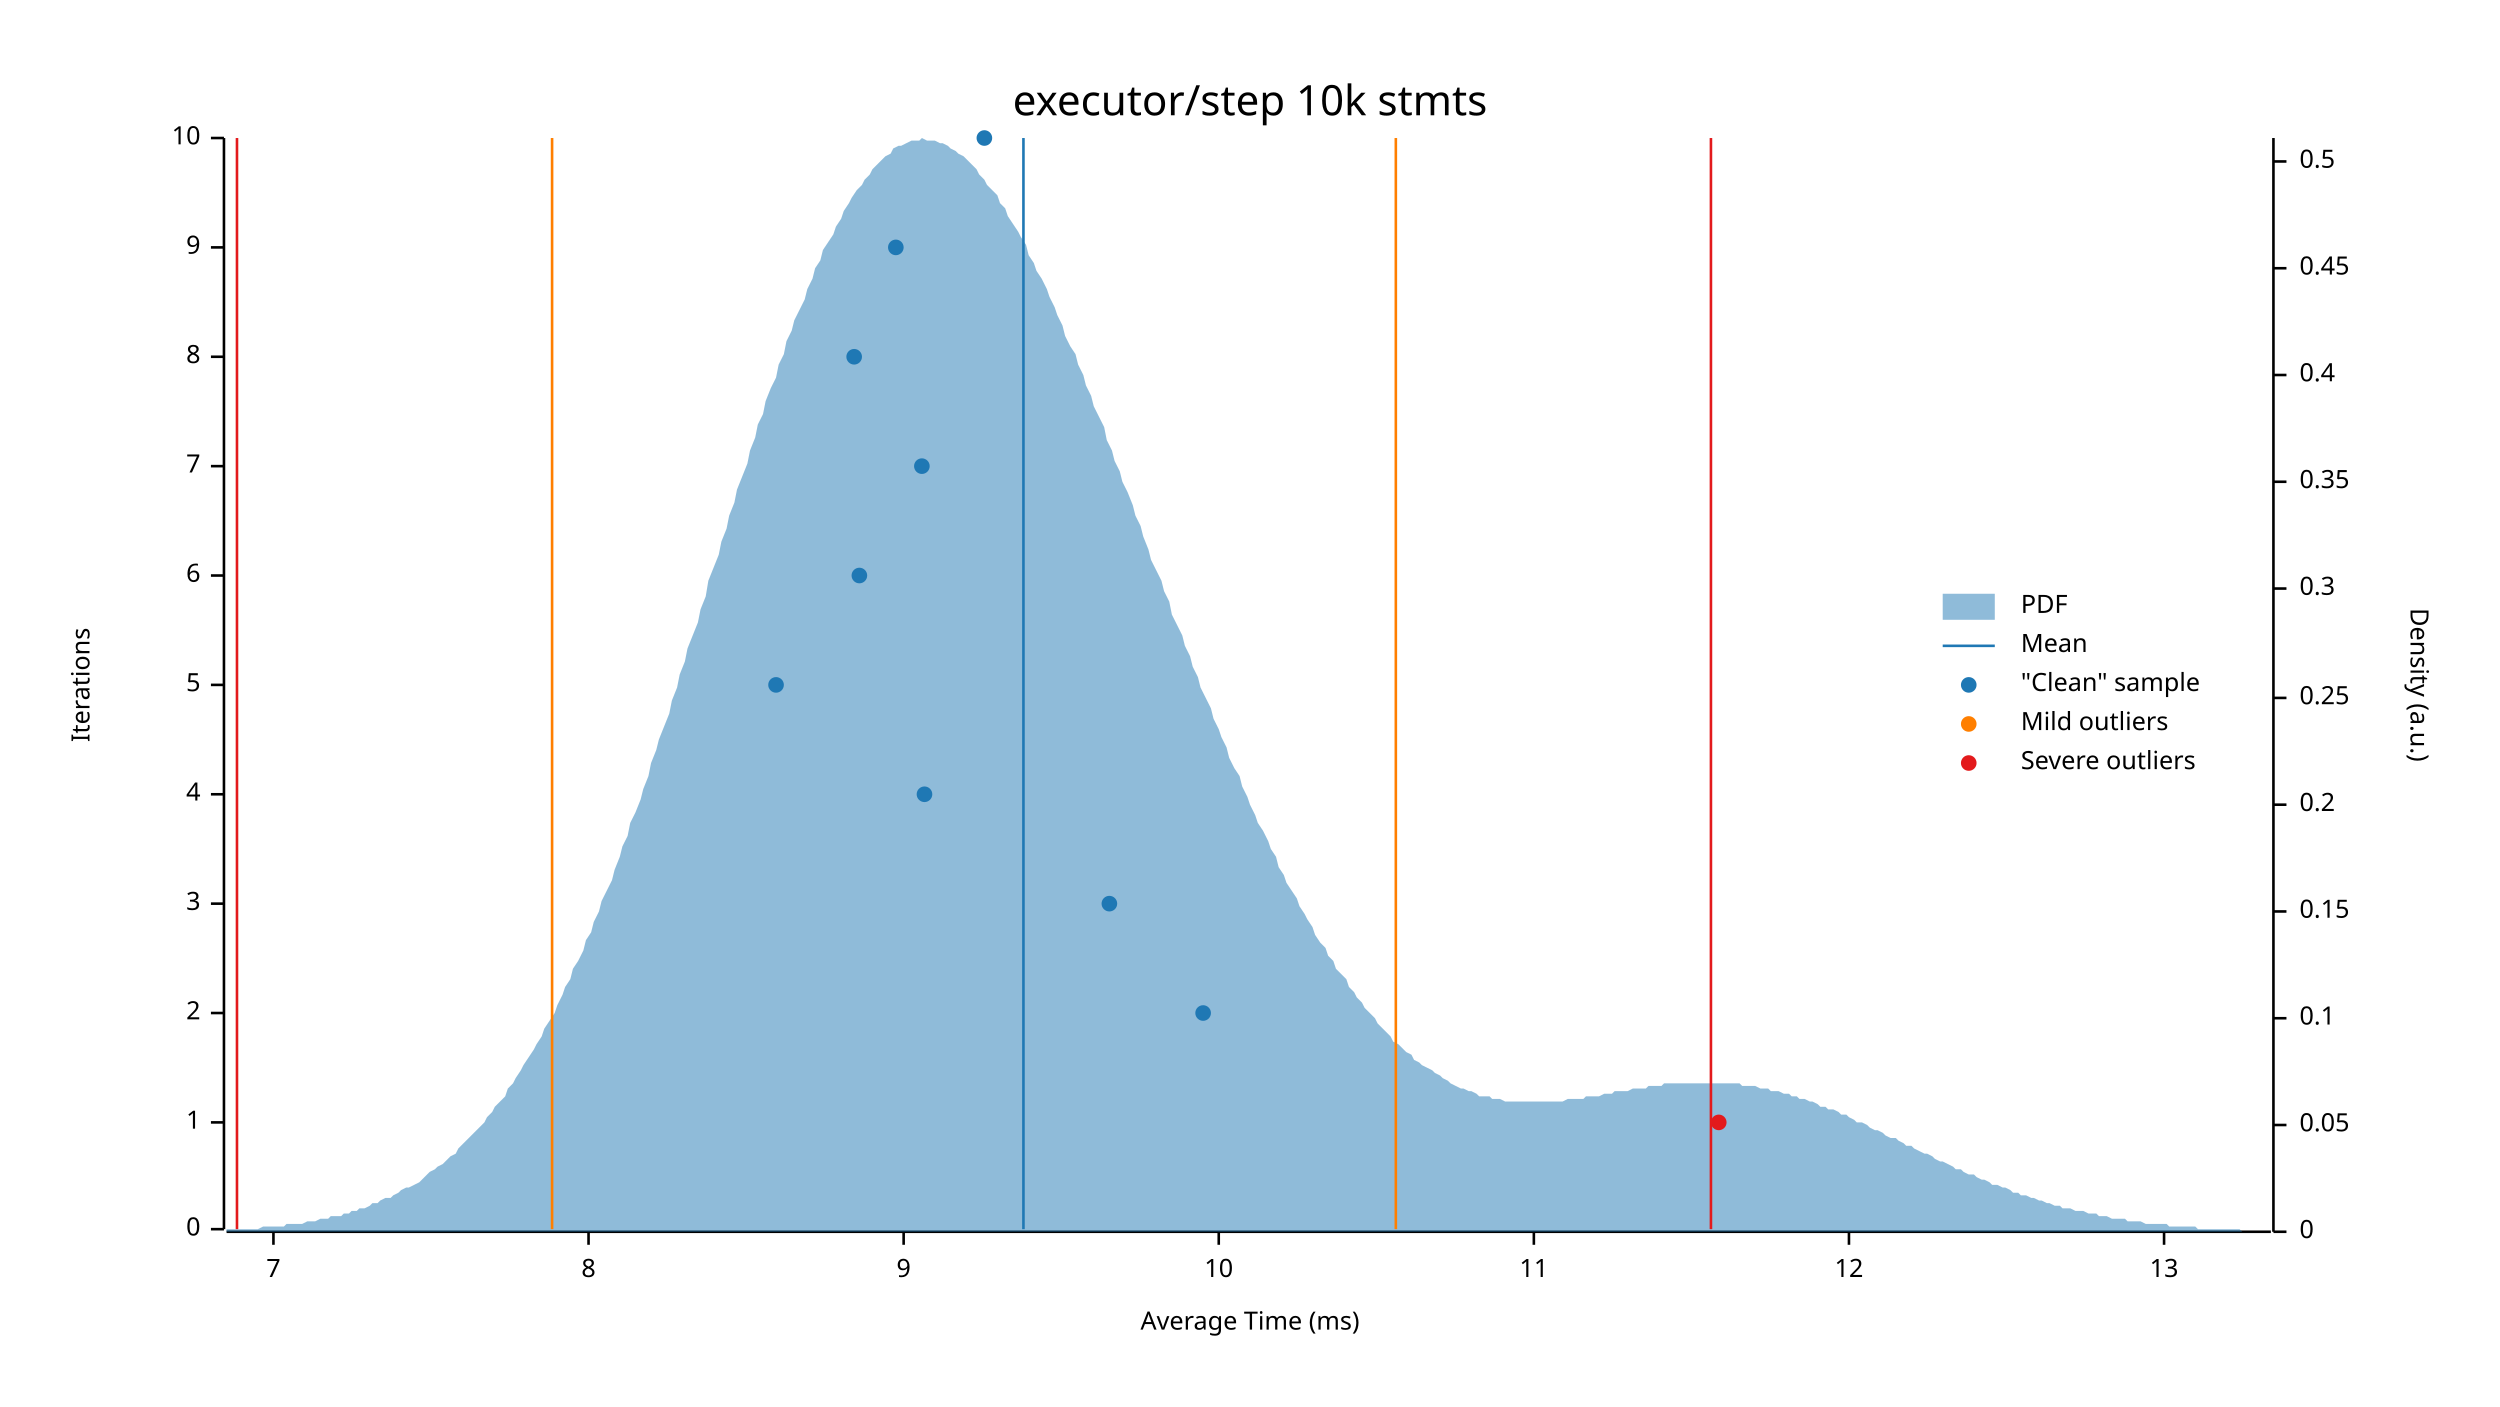
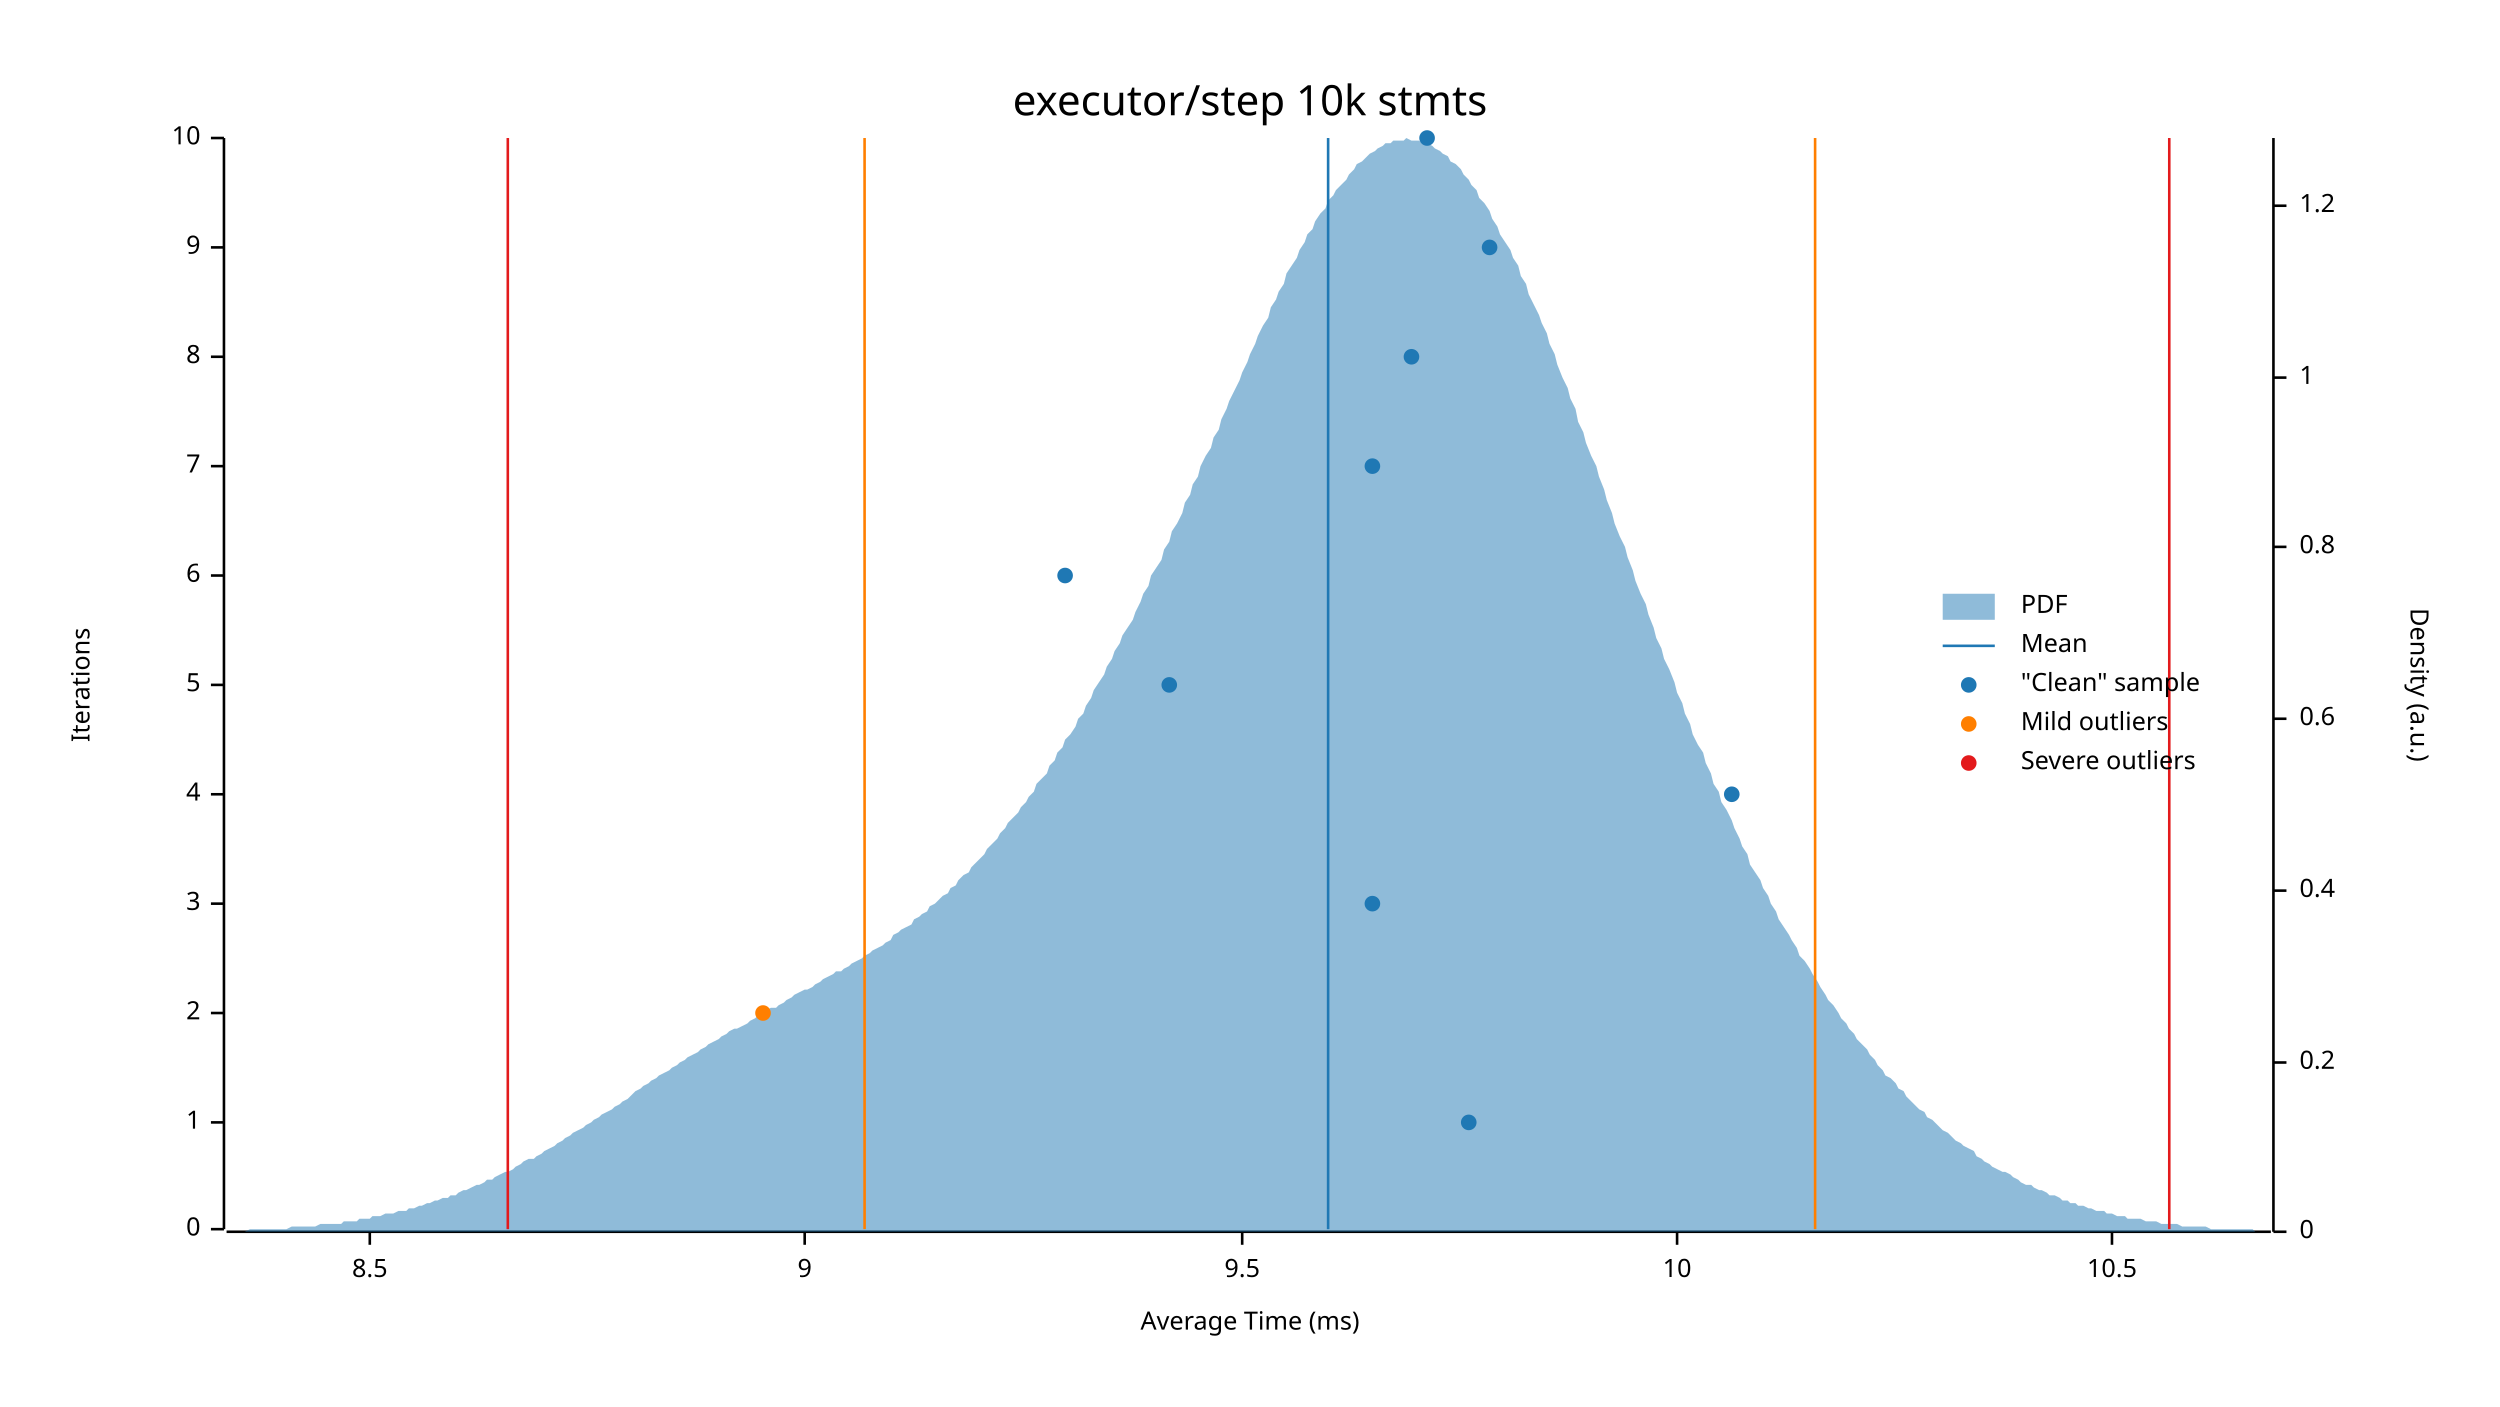
<svg xmlns="http://www.w3.org/2000/svg" width="960" height="540" viewBox="0 0 960 540">
  <text x="480" y="32" dy="0.76em" text-anchor="middle" font-family="sans-serif" font-size="16.129" opacity="1" fill="#000000">
executor/step 10k stmts
</text>
  <text x="27" y="263" dy="0.76em" text-anchor="middle" font-family="sans-serif" font-size="9.677" opacity="1" fill="#000000" transform="rotate(270, 27, 263)">
Iterations
</text>
  <text x="480" y="513" dy="-0.5ex" text-anchor="middle" font-family="sans-serif" font-size="9.677" opacity="1" fill="#000000">
Average Time (ms)
</text>
  <polyline fill="none" opacity="1" stroke="#000000" stroke-width="1" points="86,53 86,472 " />
  <text x="77" y="472" dy="0.5ex" text-anchor="end" font-family="sans-serif" font-size="9.677" opacity="1" fill="#000000">
0
</text>
  <polyline fill="none" opacity="1" stroke="#000000" stroke-width="1" points="81,472 86,472 " />
  <text x="77" y="431" dy="0.5ex" text-anchor="end" font-family="sans-serif" font-size="9.677" opacity="1" fill="#000000">
1
</text>
  <polyline fill="none" opacity="1" stroke="#000000" stroke-width="1" points="81,431 86,431 " />
  <text x="77" y="389" dy="0.5ex" text-anchor="end" font-family="sans-serif" font-size="9.677" opacity="1" fill="#000000">
2
</text>
  <polyline fill="none" opacity="1" stroke="#000000" stroke-width="1" points="81,389 86,389 " />
  <text x="77" y="347" dy="0.5ex" text-anchor="end" font-family="sans-serif" font-size="9.677" opacity="1" fill="#000000">
3
</text>
  <polyline fill="none" opacity="1" stroke="#000000" stroke-width="1" points="81,347 86,347 " />
  <text x="77" y="305" dy="0.5ex" text-anchor="end" font-family="sans-serif" font-size="9.677" opacity="1" fill="#000000">
4
</text>
  <polyline fill="none" opacity="1" stroke="#000000" stroke-width="1" points="81,305 86,305 " />
  <text x="77" y="263" dy="0.5ex" text-anchor="end" font-family="sans-serif" font-size="9.677" opacity="1" fill="#000000">
5
</text>
  <polyline fill="none" opacity="1" stroke="#000000" stroke-width="1" points="81,263 86,263 " />
  <text x="77" y="221" dy="0.5ex" text-anchor="end" font-family="sans-serif" font-size="9.677" opacity="1" fill="#000000">
6
</text>
  <polyline fill="none" opacity="1" stroke="#000000" stroke-width="1" points="81,221 86,221 " />
  <text x="77" y="179" dy="0.5ex" text-anchor="end" font-family="sans-serif" font-size="9.677" opacity="1" fill="#000000">
7
</text>
  <polyline fill="none" opacity="1" stroke="#000000" stroke-width="1" points="81,179 86,179 " />
  <text x="77" y="137" dy="0.5ex" text-anchor="end" font-family="sans-serif" font-size="9.677" opacity="1" fill="#000000">
8
</text>
  <polyline fill="none" opacity="1" stroke="#000000" stroke-width="1" points="81,137 86,137 " />
  <text x="77" y="95" dy="0.5ex" text-anchor="end" font-family="sans-serif" font-size="9.677" opacity="1" fill="#000000">
9
</text>
  <polyline fill="none" opacity="1" stroke="#000000" stroke-width="1" points="81,95 86,95 " />
  <text x="77" y="53" dy="0.5ex" text-anchor="end" font-family="sans-serif" font-size="9.677" opacity="1" fill="#000000">
10
</text>
  <polyline fill="none" opacity="1" stroke="#000000" stroke-width="1" points="81,53 86,53 " />
  <polyline fill="none" opacity="1" stroke="#000000" stroke-width="1" points="87,473 872,473 " />
-   <text x="105" y="483" dy="0.76em" text-anchor="middle" font-family="sans-serif" font-size="9.677" opacity="1" fill="#000000">
- 7
+   <text x="142" y="483" dy="0.76em" text-anchor="middle" font-family="sans-serif" font-size="9.677" opacity="1" fill="#000000">
+ 8.5
</text>
-   <polyline fill="none" opacity="1" stroke="#000000" stroke-width="1" points="105,473 105,478 " />
-   <text x="226" y="483" dy="0.76em" text-anchor="middle" font-family="sans-serif" font-size="9.677" opacity="1" fill="#000000">
- 8
- </text>
-   <polyline fill="none" opacity="1" stroke="#000000" stroke-width="1" points="226,473 226,478 " />
-   <text x="347" y="483" dy="0.76em" text-anchor="middle" font-family="sans-serif" font-size="9.677" opacity="1" fill="#000000">
+   <polyline fill="none" opacity="1" stroke="#000000" stroke-width="1" points="142,473 142,478 " />
+   <text x="309" y="483" dy="0.76em" text-anchor="middle" font-family="sans-serif" font-size="9.677" opacity="1" fill="#000000">
9
</text>
-   <polyline fill="none" opacity="1" stroke="#000000" stroke-width="1" points="347,473 347,478 " />
-   <text x="468" y="483" dy="0.76em" text-anchor="middle" font-family="sans-serif" font-size="9.677" opacity="1" fill="#000000">
+   <polyline fill="none" opacity="1" stroke="#000000" stroke-width="1" points="309,473 309,478 " />
+   <text x="477" y="483" dy="0.76em" text-anchor="middle" font-family="sans-serif" font-size="9.677" opacity="1" fill="#000000">
+ 9.5
+ </text>
+   <polyline fill="none" opacity="1" stroke="#000000" stroke-width="1" points="477,473 477,478 " />
+   <text x="644" y="483" dy="0.76em" text-anchor="middle" font-family="sans-serif" font-size="9.677" opacity="1" fill="#000000">
10
</text>
-   <polyline fill="none" opacity="1" stroke="#000000" stroke-width="1" points="468,473 468,478 " />
-   <text x="589" y="483" dy="0.76em" text-anchor="middle" font-family="sans-serif" font-size="9.677" opacity="1" fill="#000000">
- 11
+   <polyline fill="none" opacity="1" stroke="#000000" stroke-width="1" points="644,473 644,478 " />
+   <text x="811" y="483" dy="0.76em" text-anchor="middle" font-family="sans-serif" font-size="9.677" opacity="1" fill="#000000">
+ 10.5
</text>
-   <polyline fill="none" opacity="1" stroke="#000000" stroke-width="1" points="589,473 589,478 " />
-   <text x="710" y="483" dy="0.76em" text-anchor="middle" font-family="sans-serif" font-size="9.677" opacity="1" fill="#000000">
- 12
- </text>
-   <polyline fill="none" opacity="1" stroke="#000000" stroke-width="1" points="710,473 710,478 " />
-   <text x="831" y="483" dy="0.76em" text-anchor="middle" font-family="sans-serif" font-size="9.677" opacity="1" fill="#000000">
- 13
- </text>
-   <polyline fill="none" opacity="1" stroke="#000000" stroke-width="1" points="831,473 831,478 " />
+   <polyline fill="none" opacity="1" stroke="#000000" stroke-width="1" points="811,473 811,478 " />
  <text x="933" y="263" dy="0.76em" text-anchor="middle" font-family="sans-serif" font-size="9.677" opacity="1" fill="#000000" transform="rotate(90, 933, 263)">
Density (a.u.)
</text>
  <polyline fill="none" opacity="1" stroke="#000000" stroke-width="1" points="873,53 873,473 " />
  <text x="883" y="473" dy="0.5ex" text-anchor="start" font-family="sans-serif" font-size="9.677" opacity="1" fill="#000000">
0
</text>
  <polyline fill="none" opacity="1" stroke="#000000" stroke-width="1" points="873,473 878,473 " />
-   <text x="883" y="432" dy="0.5ex" text-anchor="start" font-family="sans-serif" font-size="9.677" opacity="1" fill="#000000">
- 0.05
- </text>
-   <polyline fill="none" opacity="1" stroke="#000000" stroke-width="1" points="873,432 878,432 " />
-   <text x="883" y="391" dy="0.5ex" text-anchor="start" font-family="sans-serif" font-size="9.677" opacity="1" fill="#000000">
- 0.1
- </text>
-   <polyline fill="none" opacity="1" stroke="#000000" stroke-width="1" points="873,391 878,391 " />
-   <text x="883" y="350" dy="0.5ex" text-anchor="start" font-family="sans-serif" font-size="9.677" opacity="1" fill="#000000">
- 0.15
- </text>
-   <polyline fill="none" opacity="1" stroke="#000000" stroke-width="1" points="873,350 878,350 " />
-   <text x="883" y="309" dy="0.5ex" text-anchor="start" font-family="sans-serif" font-size="9.677" opacity="1" fill="#000000">
+   <text x="883" y="408" dy="0.5ex" text-anchor="start" font-family="sans-serif" font-size="9.677" opacity="1" fill="#000000">
0.2
</text>
-   <polyline fill="none" opacity="1" stroke="#000000" stroke-width="1" points="873,309 878,309 " />
-   <text x="883" y="268" dy="0.5ex" text-anchor="start" font-family="sans-serif" font-size="9.677" opacity="1" fill="#000000">
- 0.25
- </text>
-   <polyline fill="none" opacity="1" stroke="#000000" stroke-width="1" points="873,268 878,268 " />
-   <text x="883" y="226" dy="0.5ex" text-anchor="start" font-family="sans-serif" font-size="9.677" opacity="1" fill="#000000">
- 0.3
- </text>
-   <polyline fill="none" opacity="1" stroke="#000000" stroke-width="1" points="873,226 878,226 " />
-   <text x="883" y="185" dy="0.5ex" text-anchor="start" font-family="sans-serif" font-size="9.677" opacity="1" fill="#000000">
- 0.35
- </text>
-   <polyline fill="none" opacity="1" stroke="#000000" stroke-width="1" points="873,185 878,185 " />
-   <text x="883" y="144" dy="0.5ex" text-anchor="start" font-family="sans-serif" font-size="9.677" opacity="1" fill="#000000">
+   <polyline fill="none" opacity="1" stroke="#000000" stroke-width="1" points="873,408 878,408 " />
+   <text x="883" y="342" dy="0.5ex" text-anchor="start" font-family="sans-serif" font-size="9.677" opacity="1" fill="#000000">
0.4
</text>
-   <polyline fill="none" opacity="1" stroke="#000000" stroke-width="1" points="873,144 878,144 " />
-   <text x="883" y="103" dy="0.5ex" text-anchor="start" font-family="sans-serif" font-size="9.677" opacity="1" fill="#000000">
- 0.45
+   <polyline fill="none" opacity="1" stroke="#000000" stroke-width="1" points="873,342 878,342 " />
+   <text x="883" y="276" dy="0.5ex" text-anchor="start" font-family="sans-serif" font-size="9.677" opacity="1" fill="#000000">
+ 0.6
</text>
-   <polyline fill="none" opacity="1" stroke="#000000" stroke-width="1" points="873,103 878,103 " />
-   <text x="883" y="62" dy="0.5ex" text-anchor="start" font-family="sans-serif" font-size="9.677" opacity="1" fill="#000000">
- 0.5
+   <polyline fill="none" opacity="1" stroke="#000000" stroke-width="1" points="873,276 878,276 " />
+   <text x="883" y="210" dy="0.5ex" text-anchor="start" font-family="sans-serif" font-size="9.677" opacity="1" fill="#000000">
+ 0.8
</text>
-   <polyline fill="none" opacity="1" stroke="#000000" stroke-width="1" points="873,62 878,62 " />
-   <polygon opacity="0.5" fill="#1F78B4" points="87,472 88,472 90,472 91,472 93,472 94,472 96,472 98,472 99,472 101,471 102,471 104,471 105,471 107,471 109,471 110,470 112,470 113,470 115,470 116,470 118,469 120,469 121,469 123,468 124,468 126,468 127,467 129,467 131,467 132,466 134,466 135,465 137,465 138,464 140,464 142,463 143,462 145,462 146,461 148,460 150,460 151,459 153,458 154,457 156,456 157,456 159,455 161,454 162,453 164,451 165,450 167,449 168,448 170,447 172,445 173,444 175,443 176,441 178,439 179,438 181,436 183,434 184,433 186,431 187,429 189,427 190,425 192,423 194,421 195,418 197,416 198,414 200,411 201,409 203,406 205,403 206,401 208,398 209,395 211,392 213,389 214,386 216,382 217,379 219,376 220,372 222,369 224,365 225,361 227,358 228,354 230,350 231,346 233,342 235,338 236,334 238,329 239,325 241,321 242,316 244,312 246,307 247,303 249,298 250,293 252,288 253,284 255,279 257,274 258,269 260,264 261,259 263,254 264,249 266,244 268,239 269,234 271,229 272,223 274,218 276,213 277,208 279,203 280,198 282,193 283,188 285,183 287,178 288,173 290,168 291,163 293,159 294,154 296,149 298,145 299,140 301,136 302,131 304,127 305,123 307,119 309,115 310,111 312,107 313,103 315,100 316,96 318,93 320,90 321,87 323,84 324,81 326,78 327,76 329,73 331,71 332,69 334,67 335,65 337,63 339,61 340,60 342,59 343,57 345,56 346,56 348,55 350,54 351,54 353,54 354,53 356,54 357,54 359,54 361,55 362,55 364,56 365,57 367,58 368,59 370,60 372,62 373,63 375,65 376,67 378,69 379,71 381,73 383,75 384,78 386,80 387,83 389,86 391,89 392,91 394,94 395,98 397,101 398,104 400,107 402,111 403,114 405,118 406,121 408,125 409,129 411,133 413,136 414,140 416,144 417,148 419,152 420,156 422,160 424,164 425,169 427,173 428,177 430,181 431,185 433,189 435,194 436,198 438,202 439,206 441,211 442,215 444,219 446,223 447,227 449,231 450,236 452,240 454,244 455,248 457,252 458,256 460,260 461,264 463,268 465,272 466,276 468,280 469,283 471,287 472,291 474,295 476,298 477,302 479,306 480,309 482,313 483,316 485,319 487,323 488,326 490,329 491,333 493,336 494,339 496,342 498,345 499,348 501,351 502,353 504,356 505,359 507,362 509,364 510,367 512,369 513,372 515,374 517,376 518,379 520,381 521,383 523,385 524,387 526,389 528,391 529,393 531,395 532,396 534,398 535,400 537,401 539,403 540,404 542,405 543,407 545,408 546,409 548,410 550,411 551,412 553,413 554,414 556,415 557,416 559,417 561,418 562,418 564,419 565,419 567,420 568,421 570,421 572,421 573,422 575,422 576,422 578,423 580,423 581,423 583,423 584,423 586,423 587,423 589,423 591,423 592,423 594,423 595,423 597,423 598,423 600,423 602,422 603,422 605,422 606,422 608,422 609,421 611,421 613,421 614,421 616,420 617,420 619,420 620,419 622,419 624,419 625,419 627,418 628,418 630,418 632,418 633,417 635,417 636,417 638,417 639,416 641,416 643,416 644,416 646,416 647,416 649,416 650,416 652,416 654,416 655,416 657,416 658,416 660,416 661,416 663,416 665,416 666,416 668,416 669,417 671,417 672,417 674,417 676,418 677,418 679,418 680,419 682,419 683,419 685,420 687,420 688,421 690,421 691,422 693,422 695,423 696,423 698,424 699,425 701,425 702,426 704,426 706,427 707,428 709,428 710,429 712,430 713,431 715,431 717,432 718,433 720,434 721,434 723,435 724,436 726,437 728,437 729,438 731,439 732,440 734,440 735,441 737,442 739,443 740,443 742,444 743,445 745,446 746,446 748,447 750,448 751,449 753,449 754,450 756,451 758,451 759,452 761,453 762,453 764,454 765,455 767,455 769,456 770,456 772,457 773,458 775,458 776,459 778,459 780,460 781,460 783,461 784,461 786,462 787,462 789,463 791,463 792,464 794,464 795,464 797,465 798,465 800,465 802,466 803,466 805,466 806,467 808,467 809,467 811,468 813,468 814,468 816,468 817,469 819,469 821,469 822,469 824,470 825,470 827,470 828,470 830,470 832,470 833,471 835,471 836,471 838,471 839,471 841,471 843,471 844,472 846,472 847,472 849,472 850,472 852,472 854,472 855,472 857,472 858,472 860,472 861,473 863,473 865,473 866,473 868,473 869,473 871,473 873,473 873,473 87,473 " />
-   <polyline fill="none" opacity="1" stroke="#1F78B4" stroke-width="1" points="393,472 393,53 " />
-   <polyline fill="none" opacity="1" stroke="#FF7F00" stroke-width="1" points="212,472 212,53 " />
-   <polyline fill="none" opacity="1" stroke="#FF7F00" stroke-width="1" points="536,472 536,53 " />
-   <polyline fill="none" opacity="1" stroke="#E31A1C" stroke-width="1" points="91,472 91,53 " />
-   <polyline fill="none" opacity="1" stroke="#E31A1C" stroke-width="1" points="657,472 657,53 " />
-   <circle cx="462" cy="389" r="3" opacity="1" fill="#1F78B4" stroke="none" stroke-width="1" />
-   <circle cx="426" cy="347" r="3" opacity="1" fill="#1F78B4" stroke="none" stroke-width="1" />
-   <circle cx="355" cy="305" r="3" opacity="1" fill="#1F78B4" stroke="none" stroke-width="1" />
-   <circle cx="298" cy="263" r="3" opacity="1" fill="#1F78B4" stroke="none" stroke-width="1" />
-   <circle cx="330" cy="221" r="3" opacity="1" fill="#1F78B4" stroke="none" stroke-width="1" />
-   <circle cx="354" cy="179" r="3" opacity="1" fill="#1F78B4" stroke="none" stroke-width="1" />
-   <circle cx="328" cy="137" r="3" opacity="1" fill="#1F78B4" stroke="none" stroke-width="1" />
-   <circle cx="344" cy="95" r="3" opacity="1" fill="#1F78B4" stroke="none" stroke-width="1" />
-   <circle cx="378" cy="53" r="3" opacity="1" fill="#1F78B4" stroke="none" stroke-width="1" />
-   <circle cx="660" cy="431" r="3" opacity="1" fill="#E31A1C" stroke="none" stroke-width="1" />
+   <polyline fill="none" opacity="1" stroke="#000000" stroke-width="1" points="873,210 878,210 " />
+   <text x="883" y="145" dy="0.5ex" text-anchor="start" font-family="sans-serif" font-size="9.677" opacity="1" fill="#000000">
+ 1
+ </text>
+   <polyline fill="none" opacity="1" stroke="#000000" stroke-width="1" points="873,145 878,145 " />
+   <text x="883" y="79" dy="0.5ex" text-anchor="start" font-family="sans-serif" font-size="9.677" opacity="1" fill="#000000">
+ 1.2
+ </text>
+   <polyline fill="none" opacity="1" stroke="#000000" stroke-width="1" points="873,79 878,79 " />
+   <polygon opacity="0.5" fill="#1F78B4" points="87,473 88,473 90,473 91,473 93,473 94,473 96,472 98,472 99,472 101,472 102,472 104,472 105,472 107,472 109,472 110,472 112,471 113,471 115,471 116,471 118,471 120,471 121,471 123,470 124,470 126,470 127,470 129,470 131,470 132,469 134,469 135,469 137,469 138,468 140,468 142,468 143,467 145,467 146,467 148,466 150,466 151,466 153,465 154,465 156,465 157,464 159,464 161,463 162,463 164,462 165,462 167,461 168,461 170,460 172,460 173,459 175,459 176,458 178,457 179,457 181,456 183,455 184,455 186,454 187,453 189,453 190,452 192,451 194,450 195,450 197,449 198,448 200,447 201,446 203,445 205,445 206,444 208,443 209,442 211,441 213,440 214,439 216,438 217,437 219,436 220,435 222,434 224,433 225,432 227,431 228,430 230,429 231,428 233,427 235,426 236,425 238,424 239,423 241,422 242,421 244,419 246,418 247,417 249,416 250,415 252,414 253,413 255,412 257,411 258,410 260,409 261,408 263,407 264,406 266,405 268,404 269,403 271,402 272,401 274,400 276,399 277,398 279,397 280,396 282,395 283,395 285,394 287,393 288,392 290,391 291,390 293,389 294,388 296,387 298,387 299,386 301,385 302,384 304,383 305,382 307,381 309,380 310,380 312,379 313,378 315,377 316,376 318,375 320,374 321,373 323,373 324,372 326,371 327,370 329,369 331,368 332,367 334,366 335,365 337,364 339,363 340,362 342,361 343,359 345,358 346,357 348,356 350,355 351,353 353,352 354,351 356,350 357,348 359,347 361,345 362,344 364,343 365,341 367,340 368,338 370,336 372,335 373,333 375,331 376,330 378,328 379,326 381,324 383,322 384,320 386,318 387,316 389,314 391,312 392,310 394,308 395,306 397,304 398,301 400,299 402,297 403,294 405,292 406,289 408,287 409,284 411,282 413,279 414,276 416,274 417,271 419,268 420,265 422,262 424,259 425,256 427,253 428,250 430,247 431,244 433,241 435,238 436,235 438,231 439,228 441,225 442,221 444,218 446,215 447,211 449,208 450,204 452,201 454,197 455,193 457,190 458,186 460,183 461,179 463,175 465,172 466,168 468,165 469,161 471,157 472,154 474,150 476,146 477,143 479,139 480,136 482,132 483,129 485,125 487,122 488,118 490,115 491,112 493,109 494,105 496,102 498,99 499,96 501,93 502,90 504,88 505,85 507,82 509,80 510,77 512,75 513,73 515,71 517,69 518,67 520,65 521,63 523,62 524,61 526,59 528,58 529,57 531,56 532,55 534,55 535,54 537,54 539,54 540,53 542,54 543,54 545,54 546,55 548,55 550,56 551,57 553,58 554,59 556,60 557,62 559,63 561,65 562,67 564,69 565,71 567,73 568,76 570,78 572,81 573,84 575,87 576,90 578,93 580,96 581,99 583,102 584,106 586,109 587,113 589,117 591,121 592,124 594,128 595,132 597,136 598,140 600,145 602,149 603,153 605,157 606,162 608,166 609,170 611,175 613,179 614,183 616,188 617,192 619,197 620,201 622,206 624,210 625,214 627,219 628,223 630,228 632,232 633,236 635,241 636,245 638,249 639,253 641,257 643,262 644,266 646,270 647,274 649,278 650,282 652,286 654,289 655,293 657,297 658,301 660,304 661,308 663,311 665,315 666,318 668,322 669,325 671,328 672,332 674,335 676,338 677,341 679,344 680,347 682,350 683,353 685,356 687,359 688,361 690,364 691,367 693,369 695,372 696,374 698,377 699,379 701,382 702,384 704,386 706,389 707,391 709,393 710,395 712,397 713,399 715,401 717,403 718,405 720,407 721,409 723,411 724,413 726,414 728,416 729,418 731,419 732,421 734,423 735,424 737,426 739,427 740,429 742,430 743,431 745,433 746,434 748,435 750,437 751,438 753,439 754,440 756,441 758,442 759,444 761,445 762,446 764,447 765,448 767,449 769,450 770,450 772,451 773,452 775,453 776,454 778,455 780,455 781,456 783,457 784,457 786,458 787,459 789,459 791,460 792,461 794,461 795,462 797,462 798,463 800,463 802,464 803,464 805,465 806,465 808,465 809,466 811,466 813,467 814,467 816,467 817,468 819,468 821,468 822,468 824,469 825,469 827,469 828,469 830,470 832,470 833,470 835,470 836,470 838,471 839,471 841,471 843,471 844,471 846,471 847,471 849,472 850,472 852,472 854,472 855,472 857,472 858,472 860,472 861,472 863,472 865,472 866,473 868,473 869,473 871,473 873,473 873,473 87,473 " />
+   <polyline fill="none" opacity="1" stroke="#1F78B4" stroke-width="1" points="510,472 510,53 " />
+   <polyline fill="none" opacity="1" stroke="#FF7F00" stroke-width="1" points="332,472 332,53 " />
+   <polyline fill="none" opacity="1" stroke="#FF7F00" stroke-width="1" points="697,472 697,53 " />
+   <polyline fill="none" opacity="1" stroke="#E31A1C" stroke-width="1" points="195,472 195,53 " />
+   <polyline fill="none" opacity="1" stroke="#E31A1C" stroke-width="1" points="833,472 833,53 " />
+   <circle cx="564" cy="431" r="3" opacity="1" fill="#1F78B4" stroke="none" stroke-width="1" />
+   <circle cx="527" cy="347" r="3" opacity="1" fill="#1F78B4" stroke="none" stroke-width="1" />
+   <circle cx="665" cy="305" r="3" opacity="1" fill="#1F78B4" stroke="none" stroke-width="1" />
+   <circle cx="449" cy="263" r="3" opacity="1" fill="#1F78B4" stroke="none" stroke-width="1" />
+   <circle cx="409" cy="221" r="3" opacity="1" fill="#1F78B4" stroke="none" stroke-width="1" />
+   <circle cx="527" cy="179" r="3" opacity="1" fill="#1F78B4" stroke="none" stroke-width="1" />
+   <circle cx="542" cy="137" r="3" opacity="1" fill="#1F78B4" stroke="none" stroke-width="1" />
+   <circle cx="572" cy="95" r="3" opacity="1" fill="#1F78B4" stroke="none" stroke-width="1" />
+   <circle cx="548" cy="53" r="3" opacity="1" fill="#1F78B4" stroke="none" stroke-width="1" />
+   <circle cx="293" cy="389" r="3" opacity="1" fill="#FF7F00" stroke="none" stroke-width="1" />
  <text x="776" y="228" dy="0.76em" text-anchor="start" font-family="sans-serif" font-size="9.677" opacity="1" fill="#000000">
PDF
</text>
  <text x="776" y="243" dy="0.76em" text-anchor="start" font-family="sans-serif" font-size="9.677" opacity="1" fill="#000000">
Mean
</text>
  <text x="776" y="258" dy="0.76em" text-anchor="start" font-family="sans-serif" font-size="9.677" opacity="1" fill="#000000">
"Clean" sample
</text>
  <text x="776" y="273" dy="0.76em" text-anchor="start" font-family="sans-serif" font-size="9.677" opacity="1" fill="#000000">
Mild outliers
</text>
  <text x="776" y="288" dy="0.76em" text-anchor="start" font-family="sans-serif" font-size="9.677" opacity="1" fill="#000000">
Severe outliers
</text>
  <rect x="746" y="228" width="20" height="10" opacity="0.5" fill="#1F78B4" stroke="none" />
  <polyline fill="none" opacity="1" stroke="#1F78B4" stroke-width="1" points="746,248 766,248 " />
  <circle cx="756" cy="263" r="3" opacity="1" fill="#1F78B4" stroke="none" stroke-width="1" />
  <circle cx="756" cy="278" r="3" opacity="1" fill="#FF7F00" stroke="none" stroke-width="1" />
  <circle cx="756" cy="293" r="3" opacity="1" fill="#E31A1C" stroke="none" stroke-width="1" />
</svg>
